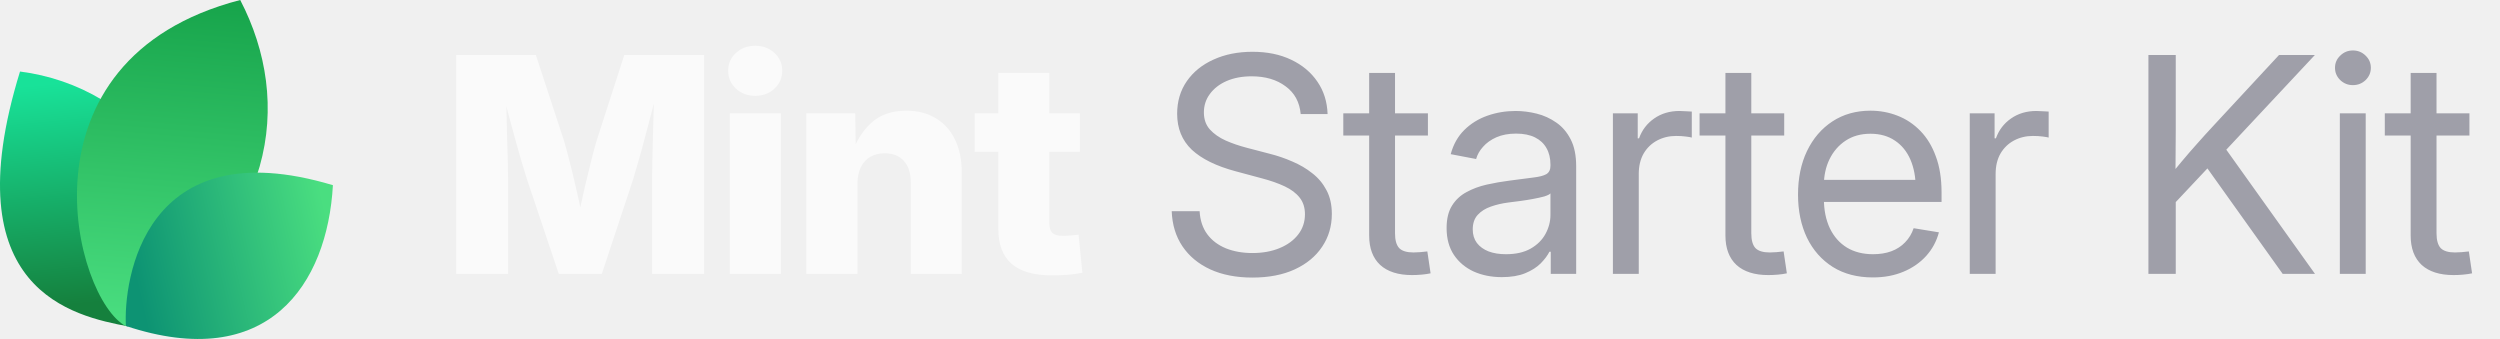
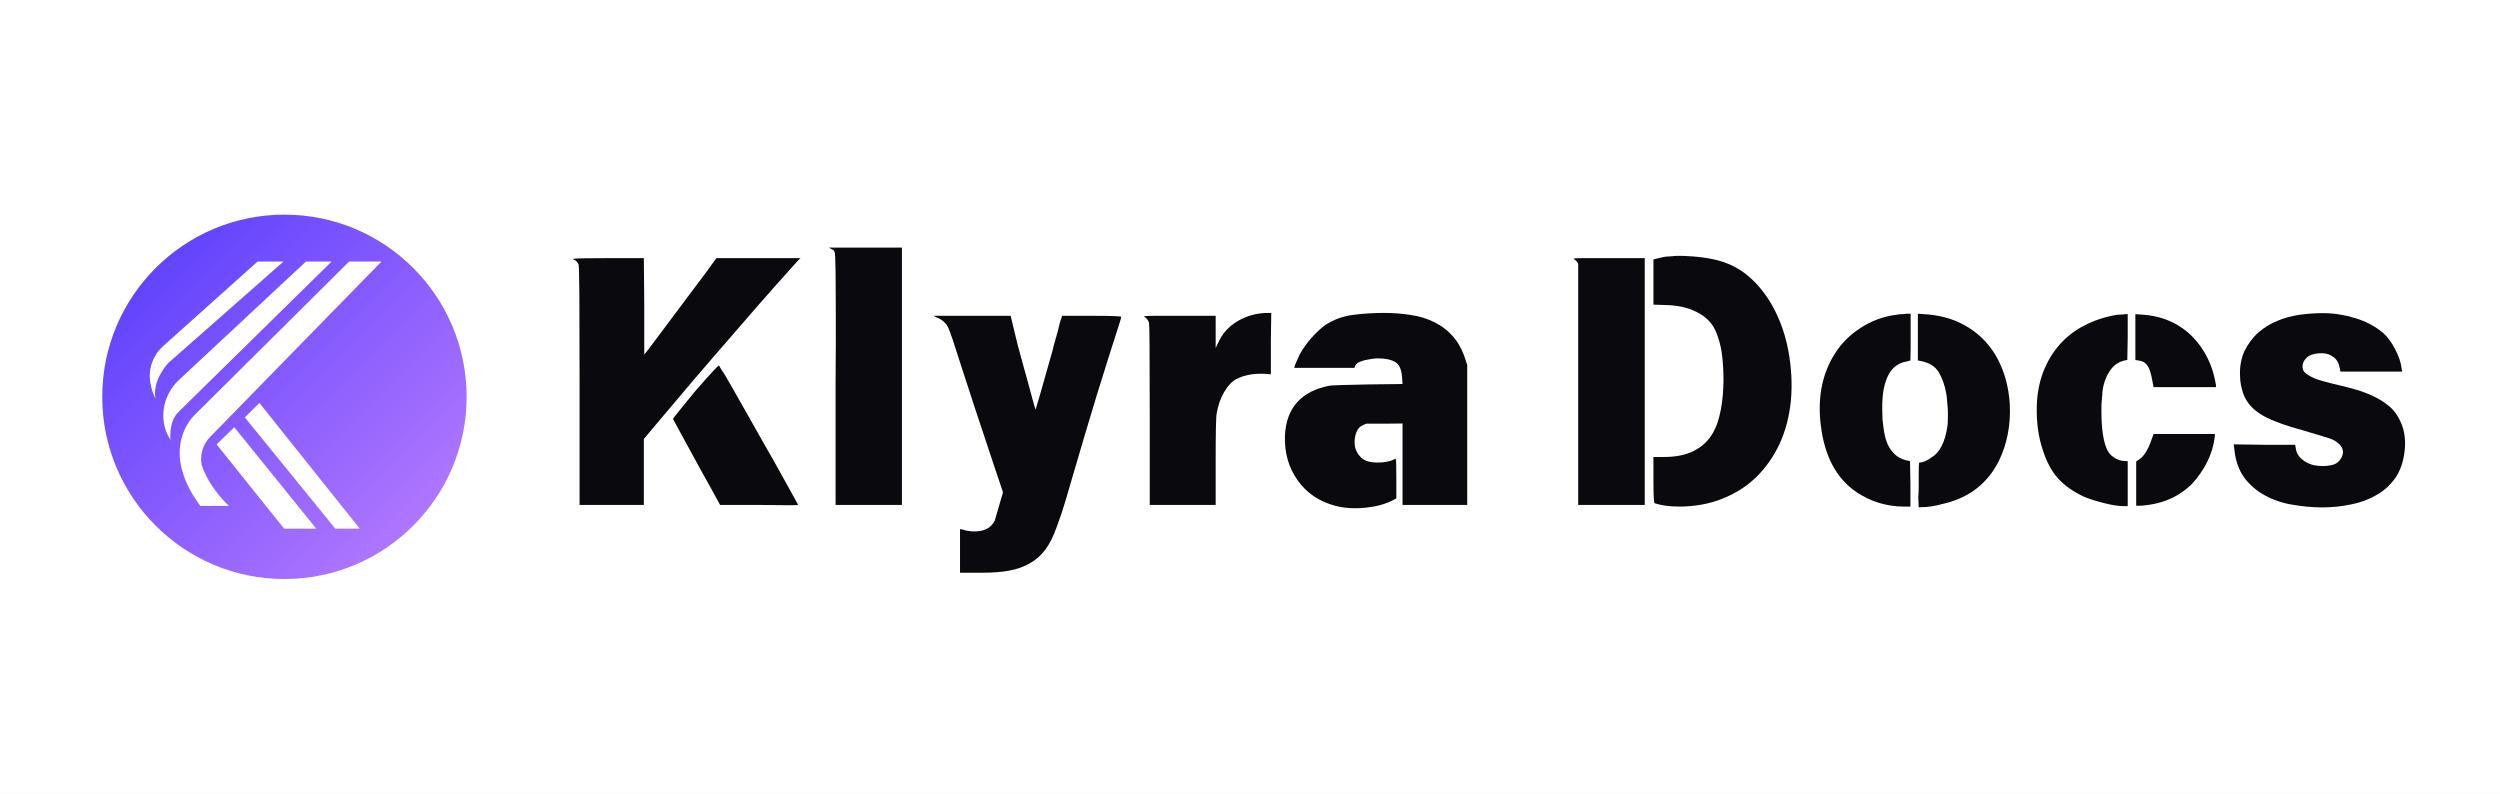
- <svg xmlns="http://www.w3.org/2000/svg" width="177" height="24" viewBox="0 0 177 24" fill="none">
-   <path d="M9.061 23.108C5.268 22.377 -3.391 20.627 1.417 5.064C9.634 6.099 16.973 14.064 9.061 23.108Z" fill="url(#paint0_linear_17557_2145)" />
-   <path d="M8.919 23.094C5.276 21.222 0.784 4.209 17.007 0C20.757 7.193 19.621 16.545 8.919 23.094Z" fill="url(#paint1_linear_17557_2145)" />
-   <path d="M8.914 23.079C8.735 19.882 10.159 9.085 23.57 13.111C23.181 20.123 18.984 26.418 8.914 23.079Z" fill="url(#paint2_linear_17557_2145)" />
-   <path d="M32.301 19.392V3.894H37.938L39.925 9.948C40.036 10.315 40.164 10.787 40.31 11.362C40.462 11.938 40.611 12.552 40.757 13.204C40.91 13.855 41.048 14.483 41.173 15.086C41.305 15.682 41.412 16.192 41.495 16.615H40.695C40.771 16.192 40.871 15.682 40.996 15.086C41.128 14.49 41.267 13.866 41.412 13.214C41.565 12.562 41.714 11.948 41.86 11.373C42.005 10.79 42.133 10.315 42.244 9.948L44.2 3.894H49.848V19.392H46.166V12.704C46.166 12.357 46.173 11.917 46.187 11.383C46.2 10.849 46.214 10.27 46.228 9.646C46.249 9.022 46.266 8.391 46.28 7.753C46.301 7.115 46.311 6.519 46.311 5.964H46.623C46.485 6.561 46.332 7.181 46.166 7.826C45.999 8.471 45.833 9.102 45.666 9.719C45.507 10.336 45.351 10.901 45.198 11.414C45.053 11.928 44.928 12.357 44.824 12.704L42.608 19.392H39.561L37.314 12.704C37.203 12.357 37.072 11.928 36.919 11.414C36.773 10.901 36.614 10.34 36.441 9.729C36.274 9.112 36.104 8.481 35.931 7.836C35.764 7.192 35.608 6.567 35.463 5.964H35.827C35.834 6.512 35.844 7.105 35.858 7.743C35.872 8.374 35.886 9.005 35.9 9.636C35.92 10.26 35.938 10.839 35.952 11.373C35.965 11.907 35.972 12.351 35.972 12.704V19.392H32.301ZM51.668 19.392V8.024H55.288V19.392H51.668ZM53.468 6.786C52.927 6.786 52.473 6.616 52.105 6.276C51.738 5.93 51.554 5.507 51.554 5.007C51.554 4.508 51.738 4.088 52.105 3.749C52.473 3.409 52.927 3.239 53.468 3.239C54.009 3.239 54.463 3.409 54.83 3.749C55.198 4.082 55.382 4.501 55.382 5.007C55.382 5.507 55.198 5.93 54.83 6.276C54.463 6.616 54.009 6.786 53.468 6.786ZM60.708 13.027V19.392H57.088V8.024H60.551L60.593 10.967H60.281C60.593 10.024 61.061 9.268 61.685 8.7C62.309 8.124 63.138 7.836 64.171 7.836C64.975 7.836 65.672 8.017 66.262 8.377C66.851 8.731 67.302 9.234 67.614 9.885C67.933 10.537 68.092 11.307 68.092 12.194V19.392H64.483V12.912C64.483 12.26 64.32 11.754 63.994 11.394C63.675 11.033 63.221 10.853 62.632 10.853C62.25 10.853 61.914 10.936 61.623 11.102C61.332 11.269 61.106 11.515 60.947 11.841C60.787 12.16 60.708 12.555 60.708 13.027ZM76.456 8.024V10.749H69.008V8.024H76.456ZM70.683 5.163H74.292V15.783C74.292 16.102 74.361 16.334 74.5 16.48C74.646 16.625 74.899 16.698 75.259 16.698C75.405 16.698 75.596 16.688 75.831 16.667C76.074 16.646 76.251 16.629 76.362 16.615L76.632 19.309C76.313 19.378 75.963 19.427 75.582 19.455C75.207 19.482 74.836 19.496 74.469 19.496C73.2 19.496 72.25 19.222 71.619 18.674C70.995 18.127 70.683 17.308 70.683 16.22V5.163Z" fill="#FAFAFA" />
-   <path d="M88.667 19.652C87.523 19.652 86.528 19.458 85.682 19.07C84.843 18.681 84.188 18.137 83.716 17.437C83.245 16.736 82.992 15.908 82.957 14.951H84.933C84.968 15.596 85.148 16.14 85.474 16.584C85.8 17.021 86.24 17.354 86.795 17.582C87.35 17.804 87.974 17.915 88.667 17.915C89.388 17.915 90.026 17.801 90.581 17.572C91.143 17.343 91.583 17.024 91.902 16.615C92.228 16.199 92.391 15.717 92.391 15.169C92.391 14.698 92.266 14.306 92.017 13.994C91.767 13.675 91.413 13.408 90.956 13.193C90.498 12.978 89.954 12.787 89.323 12.621L87.502 12.132C86.123 11.765 85.082 11.255 84.382 10.603C83.689 9.944 83.342 9.095 83.342 8.055C83.342 7.174 83.571 6.404 84.028 5.746C84.486 5.087 85.117 4.577 85.921 4.217C86.726 3.849 87.645 3.666 88.678 3.666C89.718 3.666 90.63 3.853 91.413 4.227C92.204 4.602 92.824 5.122 93.275 5.787C93.726 6.446 93.965 7.209 93.993 8.076H92.089C92.013 7.23 91.656 6.574 91.018 6.11C90.387 5.638 89.586 5.403 88.615 5.403C87.95 5.403 87.36 5.513 86.847 5.735C86.341 5.957 85.946 6.262 85.661 6.651C85.377 7.032 85.235 7.469 85.235 7.961C85.235 8.447 85.377 8.849 85.661 9.168C85.946 9.48 86.317 9.74 86.774 9.948C87.232 10.149 87.724 10.319 88.251 10.457L89.884 10.884C90.439 11.023 90.977 11.206 91.496 11.435C92.023 11.657 92.495 11.934 92.911 12.267C93.334 12.593 93.67 12.995 93.92 13.474C94.17 13.945 94.294 14.504 94.294 15.149C94.294 16.015 94.066 16.788 93.608 17.468C93.157 18.148 92.512 18.681 91.673 19.07C90.834 19.458 89.832 19.652 88.667 19.652ZM101.097 8.024V9.594H95.106V8.024H101.097ZM96.937 5.163H98.767V16.521C98.767 17 98.865 17.347 99.059 17.562C99.26 17.77 99.6 17.874 100.078 17.874C100.21 17.874 100.366 17.867 100.546 17.853C100.733 17.832 100.903 17.815 101.056 17.801L101.285 19.351C101.097 19.392 100.886 19.423 100.65 19.444C100.414 19.465 100.189 19.475 99.974 19.475C98.996 19.475 98.244 19.236 97.717 18.758C97.197 18.272 96.937 17.579 96.937 16.677V5.163ZM106.33 19.621C105.595 19.621 104.932 19.489 104.343 19.226C103.754 18.955 103.285 18.564 102.939 18.05C102.592 17.53 102.419 16.896 102.419 16.147C102.419 15.495 102.547 14.965 102.804 14.556C103.06 14.146 103.403 13.828 103.833 13.599C104.263 13.363 104.742 13.186 105.269 13.068C105.796 12.95 106.333 12.857 106.881 12.787C107.574 12.69 108.132 12.617 108.555 12.569C108.978 12.52 109.287 12.441 109.481 12.33C109.675 12.212 109.772 12.014 109.772 11.737V11.654C109.772 11.203 109.679 10.815 109.492 10.489C109.311 10.163 109.041 9.91 108.68 9.729C108.32 9.549 107.872 9.459 107.338 9.459C106.805 9.459 106.34 9.546 105.945 9.719C105.556 9.892 105.241 10.118 104.998 10.395C104.755 10.665 104.593 10.953 104.509 11.258L102.71 10.915C102.897 10.222 103.22 9.65 103.677 9.199C104.135 8.748 104.679 8.412 105.31 8.19C105.941 7.968 106.607 7.857 107.307 7.857C107.8 7.857 108.295 7.92 108.795 8.044C109.301 8.169 109.765 8.381 110.188 8.679C110.611 8.97 110.951 9.369 111.208 9.875C111.464 10.374 111.593 11.005 111.593 11.768V19.392H109.793V17.822H109.7C109.568 18.085 109.363 18.359 109.086 18.643C108.809 18.921 108.444 19.153 107.994 19.34C107.543 19.527 106.988 19.621 106.33 19.621ZM106.621 17.998C107.321 17.998 107.904 17.867 108.368 17.603C108.84 17.333 109.19 16.986 109.419 16.563C109.654 16.133 109.772 15.682 109.772 15.211V13.692C109.703 13.769 109.554 13.841 109.325 13.911C109.096 13.973 108.829 14.032 108.524 14.088C108.226 14.143 107.921 14.192 107.609 14.233C107.304 14.275 107.033 14.309 106.798 14.337C106.354 14.393 105.938 14.49 105.549 14.628C105.168 14.76 104.86 14.954 104.624 15.211C104.388 15.467 104.27 15.811 104.27 16.241C104.27 16.615 104.367 16.934 104.561 17.198C104.762 17.461 105.04 17.662 105.393 17.801C105.747 17.933 106.156 17.998 106.621 17.998ZM114.193 19.392V8.024H115.951V9.792H116.045C116.253 9.209 116.61 8.741 117.116 8.388C117.622 8.034 118.219 7.857 118.905 7.857C119.058 7.857 119.217 7.864 119.384 7.878C119.55 7.885 119.682 7.892 119.779 7.899V9.74C119.716 9.719 119.578 9.695 119.363 9.667C119.155 9.639 118.922 9.625 118.666 9.625C118.174 9.625 117.726 9.733 117.324 9.948C116.922 10.163 116.603 10.471 116.367 10.874C116.138 11.276 116.024 11.758 116.024 12.319V19.392H114.193ZM126.322 8.024V9.594H120.33V8.024H126.322ZM122.161 5.163H123.992V16.521C123.992 17 124.089 17.347 124.283 17.562C124.484 17.77 124.824 17.874 125.302 17.874C125.434 17.874 125.59 17.867 125.77 17.853C125.958 17.832 126.127 17.815 126.28 17.801L126.509 19.351C126.322 19.392 126.11 19.423 125.874 19.444C125.639 19.465 125.413 19.475 125.198 19.475C124.221 19.475 123.468 19.236 122.941 18.758C122.421 18.272 122.161 17.579 122.161 16.677V5.163ZM132.604 19.642C131.502 19.642 130.555 19.396 129.765 18.903C128.974 18.404 128.364 17.714 127.934 16.834C127.511 15.946 127.3 14.927 127.3 13.775C127.3 12.611 127.511 11.584 127.934 10.697C128.364 9.802 128.964 9.102 129.734 8.596C130.51 8.089 131.408 7.836 132.428 7.836C133.1 7.836 133.738 7.954 134.341 8.19C134.952 8.426 135.489 8.783 135.954 9.261C136.425 9.74 136.793 10.343 137.056 11.071C137.327 11.792 137.462 12.645 137.462 13.63V14.296H128.433V12.735H136.463L135.631 13.297C135.631 12.541 135.506 11.876 135.257 11.3C135.007 10.725 134.643 10.277 134.165 9.958C133.686 9.632 133.107 9.469 132.428 9.469C131.748 9.469 131.162 9.632 130.67 9.958C130.177 10.284 129.796 10.725 129.526 11.279C129.262 11.827 129.13 12.441 129.13 13.12V14.046C129.13 14.864 129.273 15.572 129.557 16.168C129.841 16.757 130.243 17.211 130.763 17.53C131.283 17.842 131.901 17.998 132.615 17.998C133.093 17.998 133.523 17.929 133.905 17.79C134.293 17.645 134.619 17.433 134.882 17.156C135.153 16.879 135.354 16.546 135.486 16.157L137.275 16.449C137.108 17.08 136.81 17.634 136.38 18.113C135.95 18.591 135.413 18.966 134.768 19.236C134.123 19.507 133.402 19.642 132.604 19.642ZM139.459 19.392V8.024H141.217V9.792H141.311C141.519 9.209 141.876 8.741 142.382 8.388C142.888 8.034 143.485 7.857 144.171 7.857C144.324 7.857 144.483 7.864 144.649 7.878C144.816 7.885 144.948 7.892 145.045 7.899V9.74C144.982 9.719 144.844 9.695 144.629 9.667C144.421 9.639 144.188 9.625 143.932 9.625C143.439 9.625 142.992 9.733 142.59 9.948C142.188 10.163 141.869 10.471 141.633 10.874C141.404 11.276 141.29 11.758 141.29 12.319V19.392H139.459ZM153.429 14.961V12.715C153.783 12.257 154.136 11.82 154.49 11.404C154.844 10.981 155.204 10.565 155.572 10.156C155.939 9.74 156.314 9.327 156.695 8.918L161.355 3.894H163.893L157.277 10.967H157.184L153.429 14.961ZM152.108 19.392V3.894H154.043V9.241L154.022 12.559L154.043 13.505V19.392H152.108ZM161.615 19.392L155.967 11.477L157.173 9.969L163.903 19.392H161.615ZM165.661 19.392V8.024H167.492V19.392H165.661ZM166.587 6.027C166.24 6.027 165.942 5.909 165.692 5.673C165.443 5.43 165.318 5.139 165.318 4.799C165.318 4.459 165.443 4.172 165.692 3.936C165.942 3.693 166.24 3.572 166.587 3.572C166.934 3.572 167.232 3.693 167.482 3.936C167.731 4.172 167.856 4.459 167.856 4.799C167.856 5.139 167.731 5.43 167.482 5.673C167.232 5.909 166.934 6.027 166.587 6.027ZM174.836 8.024V9.594H168.844V8.024H174.836ZM170.675 5.163H172.506V16.521C172.506 17 172.603 17.347 172.797 17.562C172.998 17.77 173.338 17.874 173.816 17.874C173.948 17.874 174.104 17.867 174.284 17.853C174.472 17.832 174.641 17.815 174.794 17.801L175.023 19.351C174.836 19.392 174.624 19.423 174.388 19.444C174.153 19.465 173.927 19.475 173.712 19.475C172.735 19.475 171.982 19.236 171.455 18.758C170.935 18.272 170.675 17.579 170.675 16.677V5.163Z" fill="#9F9FA9" />
+ <svg xmlns="http://www.w3.org/2000/svg" width="252" zoomAndPan="magnify" viewBox="0 0 189 60" height="80" preserveAspectRatio="xMidYMid meet" version="1.2">
  <defs>
-     <linearGradient id="paint0_linear_17557_2145" x1="3.776" y1="5.916" x2="5.232" y2="21.559" gradientUnits="userSpaceOnUse">
-       <stop stop-color="#18E299" />
-       <stop offset="1" stop-color="#15803D" />
+     <clipPath id="c9168d19e0">
+       <path d="M 7.73 16.227 L 35.277 16.227 L 35.277 43.773 L 7.73 43.773 Z M 7.73 16.227 " />
+     </clipPath>
+     <clipPath id="51e26dfe3d">
+       <path d="M 21.504 16.227 C 13.898 16.227 7.73 22.395 7.73 30 C 7.73 37.605 13.898 43.773 21.504 43.773 C 29.109 43.773 35.277 37.605 35.277 30 C 35.277 22.395 29.109 16.227 21.504 16.227 Z M 21.504 16.227 " />
+     </clipPath>
+     <linearGradient x1="-0" gradientTransform="matrix(0.1076,0,0,0.1076,7.73112,16.22719)" y1="-0" x2="256" gradientUnits="userSpaceOnUse" y2="256" id="7756cf1ab4">
+       <stop style="stop-color:#533afd;stop-opacity:1;" offset="0" />
+       <stop style="stop-color:#533afd;stop-opacity:1;" offset="0.008" />
+       <stop style="stop-color:#543bfd;stop-opacity:1;" offset="0.016" />
+       <stop style="stop-color:#553bfd;stop-opacity:1;" offset="0.023" />
+       <stop style="stop-color:#563cfd;stop-opacity:1;" offset="0.031" />
+       <stop style="stop-color:#573cfd;stop-opacity:1;" offset="0.039" />
+       <stop style="stop-color:#583dfd;stop-opacity:1;" offset="0.047" />
+       <stop style="stop-color:#583dfd;stop-opacity:1;" offset="0.055" />
+       <stop style="stop-color:#593efd;stop-opacity:1;" offset="0.062" />
+       <stop style="stop-color:#5a3ffd;stop-opacity:1;" offset="0.07" />
+       <stop style="stop-color:#5b3ffd;stop-opacity:1;" offset="0.078" />
+       <stop style="stop-color:#5c40fd;stop-opacity:1;" offset="0.086" />
+       <stop style="stop-color:#5d40fd;stop-opacity:1;" offset="0.094" />
+       <stop style="stop-color:#5d41fd;stop-opacity:1;" offset="0.102" />
+       <stop style="stop-color:#5e41fd;stop-opacity:1;" offset="0.109" />
+       <stop style="stop-color:#5f42fd;stop-opacity:1;" offset="0.117" />
+       <stop style="stop-color:#6042fd;stop-opacity:1;" offset="0.125" />
+       <stop style="stop-color:#6143fd;stop-opacity:1;" offset="0.133" />
+       <stop style="stop-color:#6243fd;stop-opacity:1;" offset="0.141" />
+       <stop style="stop-color:#6244fd;stop-opacity:1;" offset="0.148" />
+       <stop style="stop-color:#6345fd;stop-opacity:1;" offset="0.156" />
+       <stop style="stop-color:#6445fd;stop-opacity:1;" offset="0.164" />
+       <stop style="stop-color:#6546fd;stop-opacity:1;" offset="0.172" />
+       <stop style="stop-color:#6646fd;stop-opacity:1;" offset="0.18" />
+       <stop style="stop-color:#6747fd;stop-opacity:1;" offset="0.188" />
+       <stop style="stop-color:#6847fd;stop-opacity:1;" offset="0.195" />
+       <stop style="stop-color:#6848fd;stop-opacity:1;" offset="0.203" />
+       <stop style="stop-color:#6948fd;stop-opacity:1;" offset="0.211" />
+       <stop style="stop-color:#6a49fd;stop-opacity:1;" offset="0.219" />
+       <stop style="stop-color:#6b49fd;stop-opacity:1;" offset="0.227" />
+       <stop style="stop-color:#6c4afd;stop-opacity:1;" offset="0.234" />
+       <stop style="stop-color:#6d4bfd;stop-opacity:1;" offset="0.242" />
+       <stop style="stop-color:#6d4bfd;stop-opacity:1;" offset="0.25" />
+       <stop style="stop-color:#6e4cfd;stop-opacity:1;" offset="0.258" />
+       <stop style="stop-color:#6f4cfd;stop-opacity:1;" offset="0.266" />
+       <stop style="stop-color:#704dfe;stop-opacity:1;" offset="0.273" />
+       <stop style="stop-color:#714dfe;stop-opacity:1;" offset="0.281" />
+       <stop style="stop-color:#724efe;stop-opacity:1;" offset="0.289" />
+       <stop style="stop-color:#734efe;stop-opacity:1;" offset="0.297" />
+       <stop style="stop-color:#734ffe;stop-opacity:1;" offset="0.305" />
+       <stop style="stop-color:#7450fe;stop-opacity:1;" offset="0.312" />
+       <stop style="stop-color:#7550fe;stop-opacity:1;" offset="0.32" />
+       <stop style="stop-color:#7651fe;stop-opacity:1;" offset="0.328" />
+       <stop style="stop-color:#7751fe;stop-opacity:1;" offset="0.336" />
+       <stop style="stop-color:#7852fe;stop-opacity:1;" offset="0.344" />
+       <stop style="stop-color:#7852fe;stop-opacity:1;" offset="0.352" />
+       <stop style="stop-color:#7953fe;stop-opacity:1;" offset="0.359" />
+       <stop style="stop-color:#7a53fe;stop-opacity:1;" offset="0.367" />
+       <stop style="stop-color:#7b54fe;stop-opacity:1;" offset="0.375" />
+       <stop style="stop-color:#7c54fe;stop-opacity:1;" offset="0.383" />
+       <stop style="stop-color:#7d55fe;stop-opacity:1;" offset="0.391" />
+       <stop style="stop-color:#7e56fe;stop-opacity:1;" offset="0.398" />
+       <stop style="stop-color:#7e56fe;stop-opacity:1;" offset="0.406" />
+       <stop style="stop-color:#7f57fe;stop-opacity:1;" offset="0.414" />
+       <stop style="stop-color:#8057fe;stop-opacity:1;" offset="0.422" />
+       <stop style="stop-color:#8158fe;stop-opacity:1;" offset="0.43" />
+       <stop style="stop-color:#8258fe;stop-opacity:1;" offset="0.438" />
+       <stop style="stop-color:#8359fe;stop-opacity:1;" offset="0.445" />
+       <stop style="stop-color:#8359fe;stop-opacity:1;" offset="0.453" />
+       <stop style="stop-color:#845afe;stop-opacity:1;" offset="0.461" />
+       <stop style="stop-color:#855afe;stop-opacity:1;" offset="0.469" />
+       <stop style="stop-color:#865bfe;stop-opacity:1;" offset="0.477" />
+       <stop style="stop-color:#875cfe;stop-opacity:1;" offset="0.484" />
+       <stop style="stop-color:#885cfe;stop-opacity:1;" offset="0.492" />
+       <stop style="stop-color:#895dfe;stop-opacity:1;" offset="0.5" />
+       <stop style="stop-color:#895dfe;stop-opacity:1;" offset="0.508" />
+       <stop style="stop-color:#8a5efe;stop-opacity:1;" offset="0.516" />
+       <stop style="stop-color:#8b5efe;stop-opacity:1;" offset="0.523" />
+       <stop style="stop-color:#8c5ffe;stop-opacity:1;" offset="0.531" />
+       <stop style="stop-color:#8d5ffe;stop-opacity:1;" offset="0.539" />
+       <stop style="stop-color:#8e60fe;stop-opacity:1;" offset="0.547" />
+       <stop style="stop-color:#8e61fe;stop-opacity:1;" offset="0.555" />
+       <stop style="stop-color:#8f61fe;stop-opacity:1;" offset="0.562" />
+       <stop style="stop-color:#9062fe;stop-opacity:1;" offset="0.57" />
+       <stop style="stop-color:#9162fe;stop-opacity:1;" offset="0.578" />
+       <stop style="stop-color:#9263fe;stop-opacity:1;" offset="0.586" />
+       <stop style="stop-color:#9363fe;stop-opacity:1;" offset="0.594" />
+       <stop style="stop-color:#9364fe;stop-opacity:1;" offset="0.602" />
+       <stop style="stop-color:#9464fe;stop-opacity:1;" offset="0.609" />
+       <stop style="stop-color:#9565fe;stop-opacity:1;" offset="0.617" />
+       <stop style="stop-color:#9665fe;stop-opacity:1;" offset="0.625" />
+       <stop style="stop-color:#9766fe;stop-opacity:1;" offset="0.633" />
+       <stop style="stop-color:#9867fe;stop-opacity:1;" offset="0.641" />
+       <stop style="stop-color:#9967fe;stop-opacity:1;" offset="0.648" />
+       <stop style="stop-color:#9968fe;stop-opacity:1;" offset="0.656" />
+       <stop style="stop-color:#9a68fe;stop-opacity:1;" offset="0.664" />
+       <stop style="stop-color:#9b69fe;stop-opacity:1;" offset="0.672" />
+       <stop style="stop-color:#9c69fe;stop-opacity:1;" offset="0.68" />
+       <stop style="stop-color:#9d6afe;stop-opacity:1;" offset="0.688" />
+       <stop style="stop-color:#9e6afe;stop-opacity:1;" offset="0.695" />
+       <stop style="stop-color:#9e6bfe;stop-opacity:1;" offset="0.703" />
+       <stop style="stop-color:#9f6bfe;stop-opacity:1;" offset="0.711" />
+       <stop style="stop-color:#a06cfe;stop-opacity:1;" offset="0.719" />
+       <stop style="stop-color:#a16dfe;stop-opacity:1;" offset="0.727" />
+       <stop style="stop-color:#a26dfe;stop-opacity:1;" offset="0.734" />
+       <stop style="stop-color:#a36efe;stop-opacity:1;" offset="0.742" />
+       <stop style="stop-color:#a46efe;stop-opacity:1;" offset="0.75" />
+       <stop style="stop-color:#a46ffe;stop-opacity:1;" offset="0.758" />
+       <stop style="stop-color:#a56fff;stop-opacity:1;" offset="0.766" />
+       <stop style="stop-color:#a670ff;stop-opacity:1;" offset="0.773" />
+       <stop style="stop-color:#a770ff;stop-opacity:1;" offset="0.781" />
+       <stop style="stop-color:#a871ff;stop-opacity:1;" offset="0.789" />
+       <stop style="stop-color:#a971ff;stop-opacity:1;" offset="0.797" />
+       <stop style="stop-color:#a972ff;stop-opacity:1;" offset="0.805" />
+       <stop style="stop-color:#aa73ff;stop-opacity:1;" offset="0.812" />
+       <stop style="stop-color:#ab73ff;stop-opacity:1;" offset="0.82" />
+       <stop style="stop-color:#ac74ff;stop-opacity:1;" offset="0.828" />
+       <stop style="stop-color:#ad74ff;stop-opacity:1;" offset="0.836" />
+       <stop style="stop-color:#ae75ff;stop-opacity:1;" offset="0.844" />
+       <stop style="stop-color:#af75ff;stop-opacity:1;" offset="0.852" />
+       <stop style="stop-color:#af76ff;stop-opacity:1;" offset="0.859" />
+       <stop style="stop-color:#b076ff;stop-opacity:1;" offset="0.867" />
+       <stop style="stop-color:#b177ff;stop-opacity:1;" offset="0.875" />
+       <stop style="stop-color:#b278ff;stop-opacity:1;" offset="0.883" />
+       <stop style="stop-color:#b378ff;stop-opacity:1;" offset="0.891" />
+       <stop style="stop-color:#b479ff;stop-opacity:1;" offset="0.898" />
+       <stop style="stop-color:#b479ff;stop-opacity:1;" offset="0.906" />
+       <stop style="stop-color:#b57aff;stop-opacity:1;" offset="0.914" />
+       <stop style="stop-color:#b67aff;stop-opacity:1;" offset="0.922" />
+       <stop style="stop-color:#b77bff;stop-opacity:1;" offset="0.93" />
+       <stop style="stop-color:#b87bff;stop-opacity:1;" offset="0.938" />
+       <stop style="stop-color:#b97cff;stop-opacity:1;" offset="0.945" />
+       <stop style="stop-color:#b97cff;stop-opacity:1;" offset="0.953" />
+       <stop style="stop-color:#ba7dff;stop-opacity:1;" offset="0.961" />
+       <stop style="stop-color:#bb7eff;stop-opacity:1;" offset="0.969" />
+       <stop style="stop-color:#bc7eff;stop-opacity:1;" offset="0.977" />
+       <stop style="stop-color:#bd7fff;stop-opacity:1;" offset="0.984" />
+       <stop style="stop-color:#be7fff;stop-opacity:1;" offset="0.992" />
+       <stop style="stop-color:#bf80ff;stop-opacity:1;" offset="1" />
    </linearGradient>
-     <linearGradient id="paint1_linear_17557_2145" x1="12.171" y1="-0.718" x2="10.19" y2="22.983" gradientUnits="userSpaceOnUse">
-       <stop stop-color="#16A34A" />
-       <stop offset="1" stop-color="#4ADE80" />
-     </linearGradient>
-     <linearGradient id="paint2_linear_17557_2145" x1="23.133" y1="15.353" x2="9.338" y2="18.52" gradientUnits="userSpaceOnUse">
-       <stop stop-color="#4ADE80" />
-       <stop offset="1" stop-color="#0D9373" />
-     </linearGradient>
+     <clipPath id="a7e234a386">
+       <path d="M 11.188 19.773 L 22 19.773 L 22 31 L 11.188 31 Z M 11.188 19.773 " />
+     </clipPath>
+     <clipPath id="ab7d629cbc">
+       <path d="M 13 19.773 L 28.844 19.773 L 28.844 39 L 13 39 Z M 13 19.773 " />
+     </clipPath>
+     <clipPath id="1e7f992979">
+       <path d="M 12 19.773 L 26 19.773 L 26 34 L 12 34 Z M 12 19.773 " />
+     </clipPath>
  </defs>
+   <g id="6bc29aae44">
+     <rect x="0" width="189" y="0" height="60" style="fill:#ffffff;fill-opacity:1;stroke:none;" />
+     <rect x="0" width="189" y="0" height="60" style="fill:#ffffff;fill-opacity:1;stroke:none;" />
+     <g clip-rule="nonzero" clip-path="url(#c9168d19e0)">
+       <g clip-rule="nonzero" clip-path="url(#51e26dfe3d)">
+         <path style=" stroke:none;fill-rule:nonzero;fill:url(#7756cf1ab4);" d="M 7.73 16.227 L 7.73 43.773 L 35.277 43.773 L 35.277 16.227 Z M 7.73 16.227 " />
+       </g>
+     </g>
+     <g clip-rule="nonzero" clip-path="url(#a7e234a386)">
+       <path style=" stroke:none;fill-rule:nonzero;fill:#ffffff;fill-opacity:1;" d="M 11.754 30.145 C 11.484 28.746 12.727 27.438 12.738 27.426 L 12.742 27.426 L 21.434 19.773 L 19.473 19.773 L 12.348 26.152 C 11.559 26.859 11.191 27.898 11.363 28.93 C 11.457 29.508 11.664 29.965 11.754 30.145 " />
+     </g>
+     <path style=" stroke:none;fill-rule:nonzero;fill:#ffffff;fill-opacity:1;" d="M 18.508 31.559 L 25.352 39.969 L 27.203 39.969 L 19.609 30.461 L 18.508 31.559 " />
+     <path style=" stroke:none;fill-rule:nonzero;fill:#ffffff;fill-opacity:1;" d="M 16.375 33.598 L 21.484 39.969 L 23.91 39.969 L 17.711 32.297 L 16.375 33.598 " />
+     <g clip-rule="nonzero" clip-path="url(#ab7d629cbc)">
+       <path style=" stroke:none;fill-rule:nonzero;fill:#ffffff;fill-opacity:1;" d="M 17.184 38.125 C 17.168 38.109 17.152 38.094 17.137 38.078 C 17.125 38.066 17.117 38.059 17.105 38.051 C 17.098 38.039 17.086 38.027 17.074 38.016 C 17.066 38.004 17.055 37.996 17.047 37.988 C 16.777 37.707 16.359 37.238 15.988 36.66 C 15.719 36.242 15.426 35.719 15.25 35.152 C 15.094 34.398 15.332 33.602 15.883 33.035 L 28.84 19.773 L 26.391 19.773 L 14.695 31.391 C 14.52 31.562 12.02 34.051 15.148 38.25 L 17.309 38.25 C 17.285 38.227 17.246 38.188 17.191 38.133 L 17.184 38.125 " />
+     </g>
+     <g clip-rule="nonzero" clip-path="url(#1e7f992979)">
+       <path style=" stroke:none;fill-rule:nonzero;fill:#ffffff;fill-opacity:1;" d="M 23.133 19.773 L 23.129 19.773 L 13.793 28.477 L 13.547 28.707 C 12.902 29.309 12.48 30.109 12.371 30.969 L 12.371 30.973 C 12.363 31.023 12.359 31.074 12.355 31.125 L 12.355 31.129 C 12.344 31.281 12.34 31.434 12.348 31.586 C 12.379 32.117 12.523 32.695 12.887 33.254 C 12.887 33.254 12.727 31.922 13.473 31.164 L 25.066 19.777 L 25.074 19.773 L 23.133 19.773 " />
+     </g>
+     <g style="fill:#0a0a0e;fill-opacity:1;">
+       <g transform="translate(41.8775, 36.28132)">
+         <path style="stroke:none" d="M 1.469 -16.672 C 1.395 -16.703 1.41 -16.719 1.516 -16.719 C 1.68 -16.75 2.531 -16.766 4.062 -16.766 L 6.797 -16.766 L 6.828 -13.203 L 6.828 -9.484 L 7.125 -9.844 C 8.457 -11.633 9.539 -13.082 10.375 -14.188 C 11.219 -15.301 11.812 -16.102 12.156 -16.594 L 12.281 -16.766 L 18.641 -16.766 L 18.516 -16.656 C 18.211 -16.32 17.672 -15.719 16.891 -14.844 C 16.117 -13.977 15.102 -12.816 13.844 -11.359 C 12.582 -9.91 11.469 -8.617 10.5 -7.484 C 9.539 -6.348 8.711 -5.367 8.016 -4.547 L 6.797 -3.094 L 6.797 1.891 L 1.938 1.891 L 1.938 -7.344 C 1.938 -10.352 1.93 -12.586 1.922 -14.047 C 1.91 -15.504 1.891 -16.254 1.859 -16.297 C 1.773 -16.484 1.645 -16.609 1.469 -16.672 Z M 10.688 -6.719 C 11.812 -8.008 12.41 -8.656 12.484 -8.656 C 12.492 -8.625 12.531 -8.551 12.594 -8.438 C 12.664 -8.332 12.77 -8.176 12.906 -7.969 C 12.988 -7.832 13.18 -7.5 13.484 -6.969 C 13.785 -6.438 14.141 -5.812 14.547 -5.094 C 14.953 -4.375 15.383 -3.609 15.844 -2.797 C 16.312 -1.992 16.734 -1.25 17.109 -0.562 C 17.492 0.125 17.812 0.695 18.062 1.156 C 18.32 1.613 18.453 1.859 18.453 1.891 C 18.453 1.922 17.469 1.922 15.5 1.891 L 12.562 1.891 L 11.938 0.75 C 11.664 0.27 11.359 -0.281 11.016 -0.906 C 10.68 -1.531 10.301 -2.227 9.875 -3 C 9.289 -4.062 9 -4.598 9 -4.609 C 9 -4.648 9.562 -5.352 10.688 -6.719 Z M 10.688 -6.719 " />
+       </g>
+     </g>
+     <g style="fill:#0a0a0e;fill-opacity:1;">
+       <g transform="translate(61.31038, 36.28132)">
+         <path style="stroke:none" d="M 1.516 -17.469 L 1.359 -17.562 L 6.875 -17.562 L 6.875 1.891 L 1.859 1.891 L 1.859 -7.219 C 1.879 -9.531 1.883 -11.414 1.875 -12.875 C 1.863 -14.332 1.859 -15.289 1.859 -15.75 C 1.848 -16.676 1.82 -17.176 1.781 -17.25 C 1.738 -17.344 1.648 -17.414 1.516 -17.469 Z M 1.516 -17.469 " />
+       </g>
+     </g>
+     <g style="fill:#0a0a0e;fill-opacity:1;">
+       <g transform="translate(70.0465, 36.28132)">
+         <path style="stroke:none" d="M 0.766 -12.281 L 0.516 -12.406 L 6.359 -12.406 L 6.531 -11.688 C 6.758 -10.695 7 -9.758 7.25 -8.875 C 7.5 -8 7.727 -7.164 7.938 -6.375 C 8.07 -5.863 8.16 -5.551 8.203 -5.438 C 8.242 -5.332 8.254 -5.281 8.234 -5.281 C 8.254 -5.301 8.688 -6.805 9.531 -9.797 C 9.562 -9.953 9.609 -10.141 9.672 -10.359 C 9.742 -10.578 9.82 -10.848 9.906 -11.172 C 9.988 -11.484 10.047 -11.719 10.078 -11.875 C 10.117 -12.031 10.148 -12.125 10.172 -12.156 L 10.25 -12.406 L 12.484 -12.406 C 13.973 -12.406 14.719 -12.379 14.719 -12.328 C 14.719 -12.273 14.66 -12.07 14.547 -11.719 C 14.016 -10.07 13.457 -8.305 12.875 -6.422 C 12.301 -4.535 11.695 -2.504 11.062 -0.328 C 10.883 0.285 10.695 0.926 10.5 1.594 C 10.301 2.27 10.082 2.922 9.844 3.547 C 9.602 4.242 9.316 4.816 8.984 5.266 C 8.648 5.711 8.254 6.062 7.797 6.312 C 7.348 6.57 6.832 6.754 6.25 6.859 C 5.676 6.961 5.023 7.016 4.297 7.016 L 2.531 7.016 L 2.531 3.719 L 2.797 3.766 C 2.879 3.805 2.973 3.832 3.078 3.844 C 3.191 3.863 3.305 3.879 3.422 3.891 C 4.285 3.941 4.863 3.672 5.156 3.078 L 5.781 0.938 L 5.156 -0.922 C 4.062 -4.191 3.234 -6.703 2.672 -8.453 C 2.117 -10.211 1.781 -11.219 1.656 -11.469 C 1.5 -11.844 1.203 -12.113 0.766 -12.281 Z M 0.766 -12.281 " />
+       </g>
+     </g>
+     <g style="fill:#0a0a0e;fill-opacity:1;">
+       <g transform="translate(85.18578, 36.28132)">
+         <path style="stroke:none" d="M 10.672 -12.625 L 10.922 -12.625 L 10.891 -10.547 L 10.891 -7.984 L 10.5 -8.016 C 9.633 -8.066 8.895 -7.938 8.281 -7.625 C 7.938 -7.438 7.629 -7.109 7.359 -6.641 C 7.086 -6.18 6.898 -5.645 6.797 -5.031 C 6.742 -4.789 6.719 -3.578 6.719 -1.391 L 6.719 1.891 L 1.734 1.891 L 1.734 -5.031 C 1.734 -7.363 1.727 -9.094 1.719 -10.219 C 1.719 -11.344 1.695 -11.922 1.656 -11.953 C 1.57 -12.141 1.457 -12.266 1.312 -12.328 C 1.301 -12.348 1.312 -12.363 1.344 -12.375 C 1.426 -12.395 1.688 -12.406 2.125 -12.406 C 2.562 -12.406 3.176 -12.406 3.969 -12.406 L 6.719 -12.406 L 6.719 -9.969 L 6.891 -10.328 C 7.211 -11.066 7.723 -11.633 8.422 -12.031 C 9.129 -12.426 9.879 -12.625 10.672 -12.625 Z M 10.672 -12.625 " />
+       </g>
+     </g>
+     <g style="fill:#0a0a0e;fill-opacity:1;">
+       <g transform="translate(96.45338, 36.28132)">
+         <path style="stroke:none" d="M 8.188 -12.625 C 8.883 -12.625 9.555 -12.57 10.203 -12.469 C 10.859 -12.375 11.453 -12.191 11.984 -11.922 C 12.523 -11.66 13 -11.297 13.406 -10.828 C 13.812 -10.367 14.125 -9.781 14.344 -9.062 L 14.469 -8.688 L 14.469 1.891 L 9.578 1.891 L 9.578 -4.266 L 8.219 -4.25 L 6.828 -4.25 L 6.547 -4.125 C 6.266 -3.988 6.082 -3.711 6 -3.297 C 5.875 -2.672 6 -2.16 6.375 -1.766 C 6.625 -1.461 7.062 -1.312 7.688 -1.312 C 7.926 -1.312 8.16 -1.332 8.391 -1.375 C 8.617 -1.414 8.832 -1.488 9.031 -1.594 C 9.062 -1.594 9.078 -1.57 9.078 -1.531 C 9.098 -1.469 9.109 -0.988 9.109 -0.094 L 9.109 1.391 L 8.859 1.531 C 8.43 1.75 7.969 1.906 7.469 2 C 6.969 2.094 6.477 2.141 6 2.141 C 5.719 2.141 5.453 2.125 5.203 2.094 C 4.961 2.07 4.723 2.023 4.484 1.953 C 3.266 1.629 2.316 0.984 1.641 0.016 C 0.961 -0.941 0.645 -2.062 0.688 -3.344 C 0.789 -5.445 1.914 -6.707 4.062 -7.125 C 4.301 -7.156 5.285 -7.188 7.016 -7.219 L 9.578 -7.25 L 9.547 -7.688 C 9.516 -8.32 9.344 -8.727 9.031 -8.906 C 8.719 -9.094 8.281 -9.188 7.719 -9.188 C 7.613 -9.188 7.473 -9.176 7.297 -9.156 C 7.129 -9.133 6.953 -9.102 6.766 -9.062 C 6.586 -9.02 6.422 -8.961 6.266 -8.891 C 6.117 -8.816 6.023 -8.711 5.984 -8.578 L 5.938 -8.469 L 1.391 -8.469 C 1.391 -8.562 1.531 -8.906 1.812 -9.5 C 2.062 -9.945 2.363 -10.367 2.719 -10.766 C 3.07 -11.16 3.414 -11.477 3.75 -11.719 C 4.426 -12.145 5.141 -12.398 5.891 -12.484 C 6.641 -12.578 7.406 -12.625 8.188 -12.625 Z M 8.188 -12.625 " />
+       </g>
+     </g>
+     <g style="fill:#0a0a0e;fill-opacity:1;">
+       <g transform="translate(112.5358, 36.28132)">
+         <path style="stroke:none" d="" />
+       </g>
+     </g>
+     <g style="fill:#0a0a0e;fill-opacity:1;">
+       <g transform="translate(117.4995, 36.28132)">
+         <path style="stroke:none" d="M 1.469 -16.719 C 1.445 -16.719 1.461 -16.727 1.516 -16.75 C 1.598 -16.758 1.848 -16.766 2.266 -16.766 C 2.691 -16.766 3.289 -16.766 4.062 -16.766 L 6.844 -16.766 L 6.844 1.891 L 1.812 1.891 L 1.812 -16.344 L 1.719 -16.5 C 1.613 -16.602 1.531 -16.676 1.469 -16.719 Z M 8.656 -16.891 C 8.82 -16.91 9.016 -16.926 9.234 -16.938 C 9.461 -16.945 9.727 -16.941 10.031 -16.922 C 10.719 -16.891 11.348 -16.816 11.922 -16.703 C 12.504 -16.586 13.047 -16.406 13.547 -16.156 C 14.047 -15.906 14.504 -15.582 14.922 -15.188 C 15.348 -14.801 15.758 -14.312 16.156 -13.719 C 16.895 -12.582 17.406 -11.285 17.688 -9.828 C 17.938 -8.504 18.004 -7.223 17.891 -5.984 C 17.773 -4.805 17.492 -3.727 17.047 -2.75 C 16.598 -1.781 16.008 -0.938 15.281 -0.219 C 14.551 0.488 13.691 1.035 12.703 1.422 C 11.723 1.816 10.629 2.016 9.422 2.016 C 9.066 2.016 8.738 1.992 8.438 1.953 C 8.133 1.91 7.852 1.848 7.594 1.766 C 7.531 1.742 7.5 1.156 7.5 0 L 7.5 -1.734 L 8.281 -1.734 C 9.113 -1.734 9.812 -1.859 10.375 -2.109 C 10.938 -2.359 11.391 -2.707 11.734 -3.156 C 12.078 -3.613 12.328 -4.164 12.484 -4.812 C 12.648 -5.457 12.75 -6.188 12.781 -7 C 12.812 -7.613 12.797 -8.281 12.734 -9 C 12.68 -9.719 12.547 -10.363 12.328 -10.938 C 12.18 -11.375 11.973 -11.734 11.703 -12.016 C 11.43 -12.297 11.125 -12.52 10.781 -12.688 C 10.438 -12.863 10.07 -12.992 9.688 -13.078 C 9.301 -13.16 8.898 -13.207 8.484 -13.219 L 7.5 -13.25 L 7.5 -16.672 L 7.891 -16.766 C 8.191 -16.848 8.445 -16.891 8.656 -16.891 Z M 8.656 -16.891 " />
+       </g>
+     </g>
+     <g style="fill:#0a0a0e;fill-opacity:1;">
+       <g transform="translate(136.5849, 36.28132)">
+         <path style="stroke:none" d="M 8.406 -12.562 L 8.859 -12.531 C 9.848 -12.477 10.734 -12.27 11.516 -11.906 C 12.305 -11.539 12.977 -11.051 13.531 -10.438 C 14.082 -9.832 14.508 -9.125 14.812 -8.312 C 15.125 -7.5 15.305 -6.613 15.359 -5.656 C 15.422 -4.113 15.148 -2.719 14.547 -1.469 C 13.68 0.27 12.266 1.363 10.297 1.812 C 9.703 1.977 9.156 2.062 8.656 2.062 L 8.469 2.062 L 8.438 1.312 C 8.457 1.051 8.469 0.781 8.469 0.5 C 8.469 0.227 8.469 -0.062 8.469 -0.375 C 8.469 -1 8.484 -1.312 8.516 -1.312 C 8.773 -1.312 9.078 -1.438 9.422 -1.688 C 10.055 -2.051 10.461 -2.844 10.641 -4.062 C 10.66 -4.195 10.672 -4.367 10.672 -4.578 C 10.68 -4.785 10.68 -5.031 10.672 -5.312 C 10.648 -5.602 10.629 -5.848 10.609 -6.047 C 10.598 -6.254 10.578 -6.422 10.547 -6.547 C 10.441 -7.16 10.254 -7.691 9.984 -8.141 C 9.711 -8.598 9.238 -8.883 8.562 -9 L 8.406 -9.031 Z M 6.891 -12.5 C 6.973 -12.52 7.066 -12.531 7.172 -12.531 C 7.285 -12.531 7.41 -12.539 7.547 -12.562 L 7.859 -12.562 L 7.859 -11.047 C 7.859 -10.566 7.859 -10.176 7.859 -9.875 C 7.859 -9.57 7.852 -9.363 7.844 -9.25 L 7.844 -9.031 L 7.562 -8.953 C 6.789 -8.828 6.266 -8.332 5.984 -7.469 C 5.848 -7.082 5.766 -6.645 5.734 -6.156 C 5.703 -5.676 5.703 -5.145 5.734 -4.562 C 5.766 -4.25 5.805 -3.93 5.859 -3.609 C 5.91 -3.285 6 -2.977 6.125 -2.688 C 6.258 -2.406 6.43 -2.16 6.641 -1.953 C 6.859 -1.742 7.145 -1.586 7.5 -1.484 L 7.812 -1.422 L 7.844 0.297 L 7.844 2.016 L 7.375 2.016 C 6.051 2.016 4.848 1.648 3.766 0.922 C 2.234 -0.117 1.332 -1.82 1.062 -4.188 C 0.832 -6.113 1.129 -7.801 1.953 -9.25 C 2.453 -10.145 3.141 -10.879 4.016 -11.453 C 4.891 -12.035 5.848 -12.383 6.891 -12.5 Z M 6.891 -12.5 " />
+       </g>
+     </g>
+     <g style="fill:#0a0a0e;fill-opacity:1;">
+       <g transform="translate(152.9651, 36.28132)">
+         <path style="stroke:none" d="M 7.078 -12.484 C 7.191 -12.492 7.297 -12.5 7.391 -12.5 C 7.492 -12.5 7.586 -12.508 7.672 -12.531 L 7.891 -12.531 L 7.891 -10.766 L 7.859 -9.062 L 7.641 -9.031 C 7.273 -8.938 6.977 -8.766 6.75 -8.516 C 6.531 -8.266 6.359 -7.984 6.234 -7.672 C 6.109 -7.367 6.023 -7.039 5.984 -6.688 C 5.953 -6.344 5.926 -6.008 5.906 -5.688 C 5.875 -4.176 6 -3.082 6.281 -2.406 C 6.395 -2.102 6.586 -1.863 6.859 -1.688 C 7.129 -1.508 7.43 -1.422 7.766 -1.422 L 7.891 -1.422 L 7.891 1.984 L 7.641 1.984 C 7.211 1.984 6.719 1.91 6.156 1.766 C 5.594 1.629 5.086 1.473 4.641 1.297 C 3.797 0.91 3.125 0.441 2.625 -0.109 C 2.133 -0.66 1.75 -1.379 1.469 -2.266 C 1.133 -3.254 0.984 -4.367 1.016 -5.609 C 1.047 -6.535 1.207 -7.383 1.5 -8.156 C 1.801 -8.938 2.211 -9.625 2.734 -10.219 C 3.254 -10.812 3.879 -11.297 4.609 -11.672 C 5.336 -12.055 6.16 -12.328 7.078 -12.484 Z M 8.469 -12.531 L 8.906 -12.5 C 9.688 -12.457 10.398 -12.297 11.047 -12.016 C 11.691 -11.734 12.254 -11.352 12.734 -10.875 C 13.211 -10.406 13.609 -9.852 13.922 -9.219 C 14.234 -8.594 14.445 -7.91 14.562 -7.172 L 14.562 -7.016 L 9.844 -7.016 L 9.75 -7.5 C 9.664 -8.02 9.547 -8.395 9.391 -8.625 C 9.234 -8.863 9 -9 8.688 -9.031 L 8.469 -9.062 Z M 9.703 -3.078 L 9.844 -3.469 L 14.484 -3.469 L 14.469 -3.25 C 14.395 -2.602 14.203 -1.969 13.891 -1.344 C 13.578 -0.727 13.195 -0.18 12.75 0.297 C 11.738 1.305 10.43 1.859 8.828 1.953 L 8.531 1.953 L 8.531 -1.391 L 8.703 -1.516 C 9.098 -1.742 9.43 -2.266 9.703 -3.078 Z M 9.703 -3.078 " />
+       </g>
+     </g>
+     <g style="fill:#0a0a0e;fill-opacity:1;">
+       <g transform="translate(168.154, 36.28132)">
+         <path style="stroke:none" d="M 7.469 -12.609 C 8.258 -12.609 9.066 -12.484 9.891 -12.234 C 10.723 -11.984 11.438 -11.602 12.031 -11.094 C 12.363 -10.789 12.66 -10.383 12.922 -9.875 C 13.191 -9.363 13.352 -8.883 13.406 -8.438 L 13.453 -8.188 L 8.781 -8.188 L 8.734 -8.438 C 8.672 -8.812 8.516 -9.094 8.266 -9.281 C 8.016 -9.477 7.719 -9.578 7.375 -9.578 C 6.957 -9.578 6.625 -9.504 6.375 -9.359 C 6.156 -9.203 6.016 -9.02 5.953 -8.812 C 5.891 -8.613 5.906 -8.422 6 -8.234 C 6.082 -8.117 6.191 -8.02 6.328 -7.938 C 6.461 -7.852 6.617 -7.77 6.797 -7.688 C 7.16 -7.539 7.832 -7.352 8.812 -7.125 C 9.188 -7.039 9.582 -6.938 10 -6.812 C 10.426 -6.688 10.836 -6.531 11.234 -6.344 C 11.629 -6.164 12 -5.941 12.344 -5.672 C 12.688 -5.41 12.957 -5.098 13.156 -4.734 C 13.582 -4.004 13.742 -3.172 13.641 -2.234 C 13.555 -1.41 13.32 -0.719 12.938 -0.156 C 12.551 0.395 12.066 0.832 11.484 1.156 C 10.91 1.488 10.27 1.723 9.562 1.859 C 8.863 2.004 8.148 2.078 7.422 2.078 C 6.672 2.078 5.914 2.008 5.156 1.875 C 4.395 1.75 3.703 1.516 3.078 1.172 C 2.453 0.836 1.926 0.383 1.5 -0.188 C 1.082 -0.77 0.832 -1.508 0.75 -2.406 L 0.719 -2.688 L 3.047 -2.656 L 5.359 -2.656 L 5.406 -2.406 C 5.438 -2.156 5.52 -1.945 5.656 -1.781 C 5.801 -1.613 5.969 -1.473 6.156 -1.359 C 6.352 -1.242 6.566 -1.16 6.797 -1.109 C 7.023 -1.066 7.25 -1.047 7.469 -1.047 C 7.645 -1.047 7.844 -1.066 8.062 -1.109 C 8.289 -1.148 8.473 -1.234 8.609 -1.359 C 8.773 -1.516 8.883 -1.688 8.938 -1.875 C 9 -2.062 8.988 -2.238 8.906 -2.406 C 8.844 -2.539 8.754 -2.656 8.641 -2.75 C 8.535 -2.852 8.398 -2.945 8.234 -3.031 C 8.109 -3.094 7.848 -3.18 7.453 -3.297 C 7.066 -3.41 6.562 -3.562 5.938 -3.75 C 4.375 -4.176 3.281 -4.602 2.656 -5.031 C 2.125 -5.383 1.742 -5.816 1.516 -6.328 C 1.297 -6.836 1.188 -7.391 1.188 -7.984 C 1.176 -8.617 1.285 -9.195 1.516 -9.719 C 1.805 -10.301 2.164 -10.781 2.594 -11.156 C 3.031 -11.531 3.508 -11.82 4.031 -12.031 C 4.551 -12.25 5.102 -12.398 5.688 -12.484 C 6.281 -12.566 6.875 -12.609 7.469 -12.609 Z M 7.469 -12.609 " />
+       </g>
+     </g>
+   </g>
</svg>
